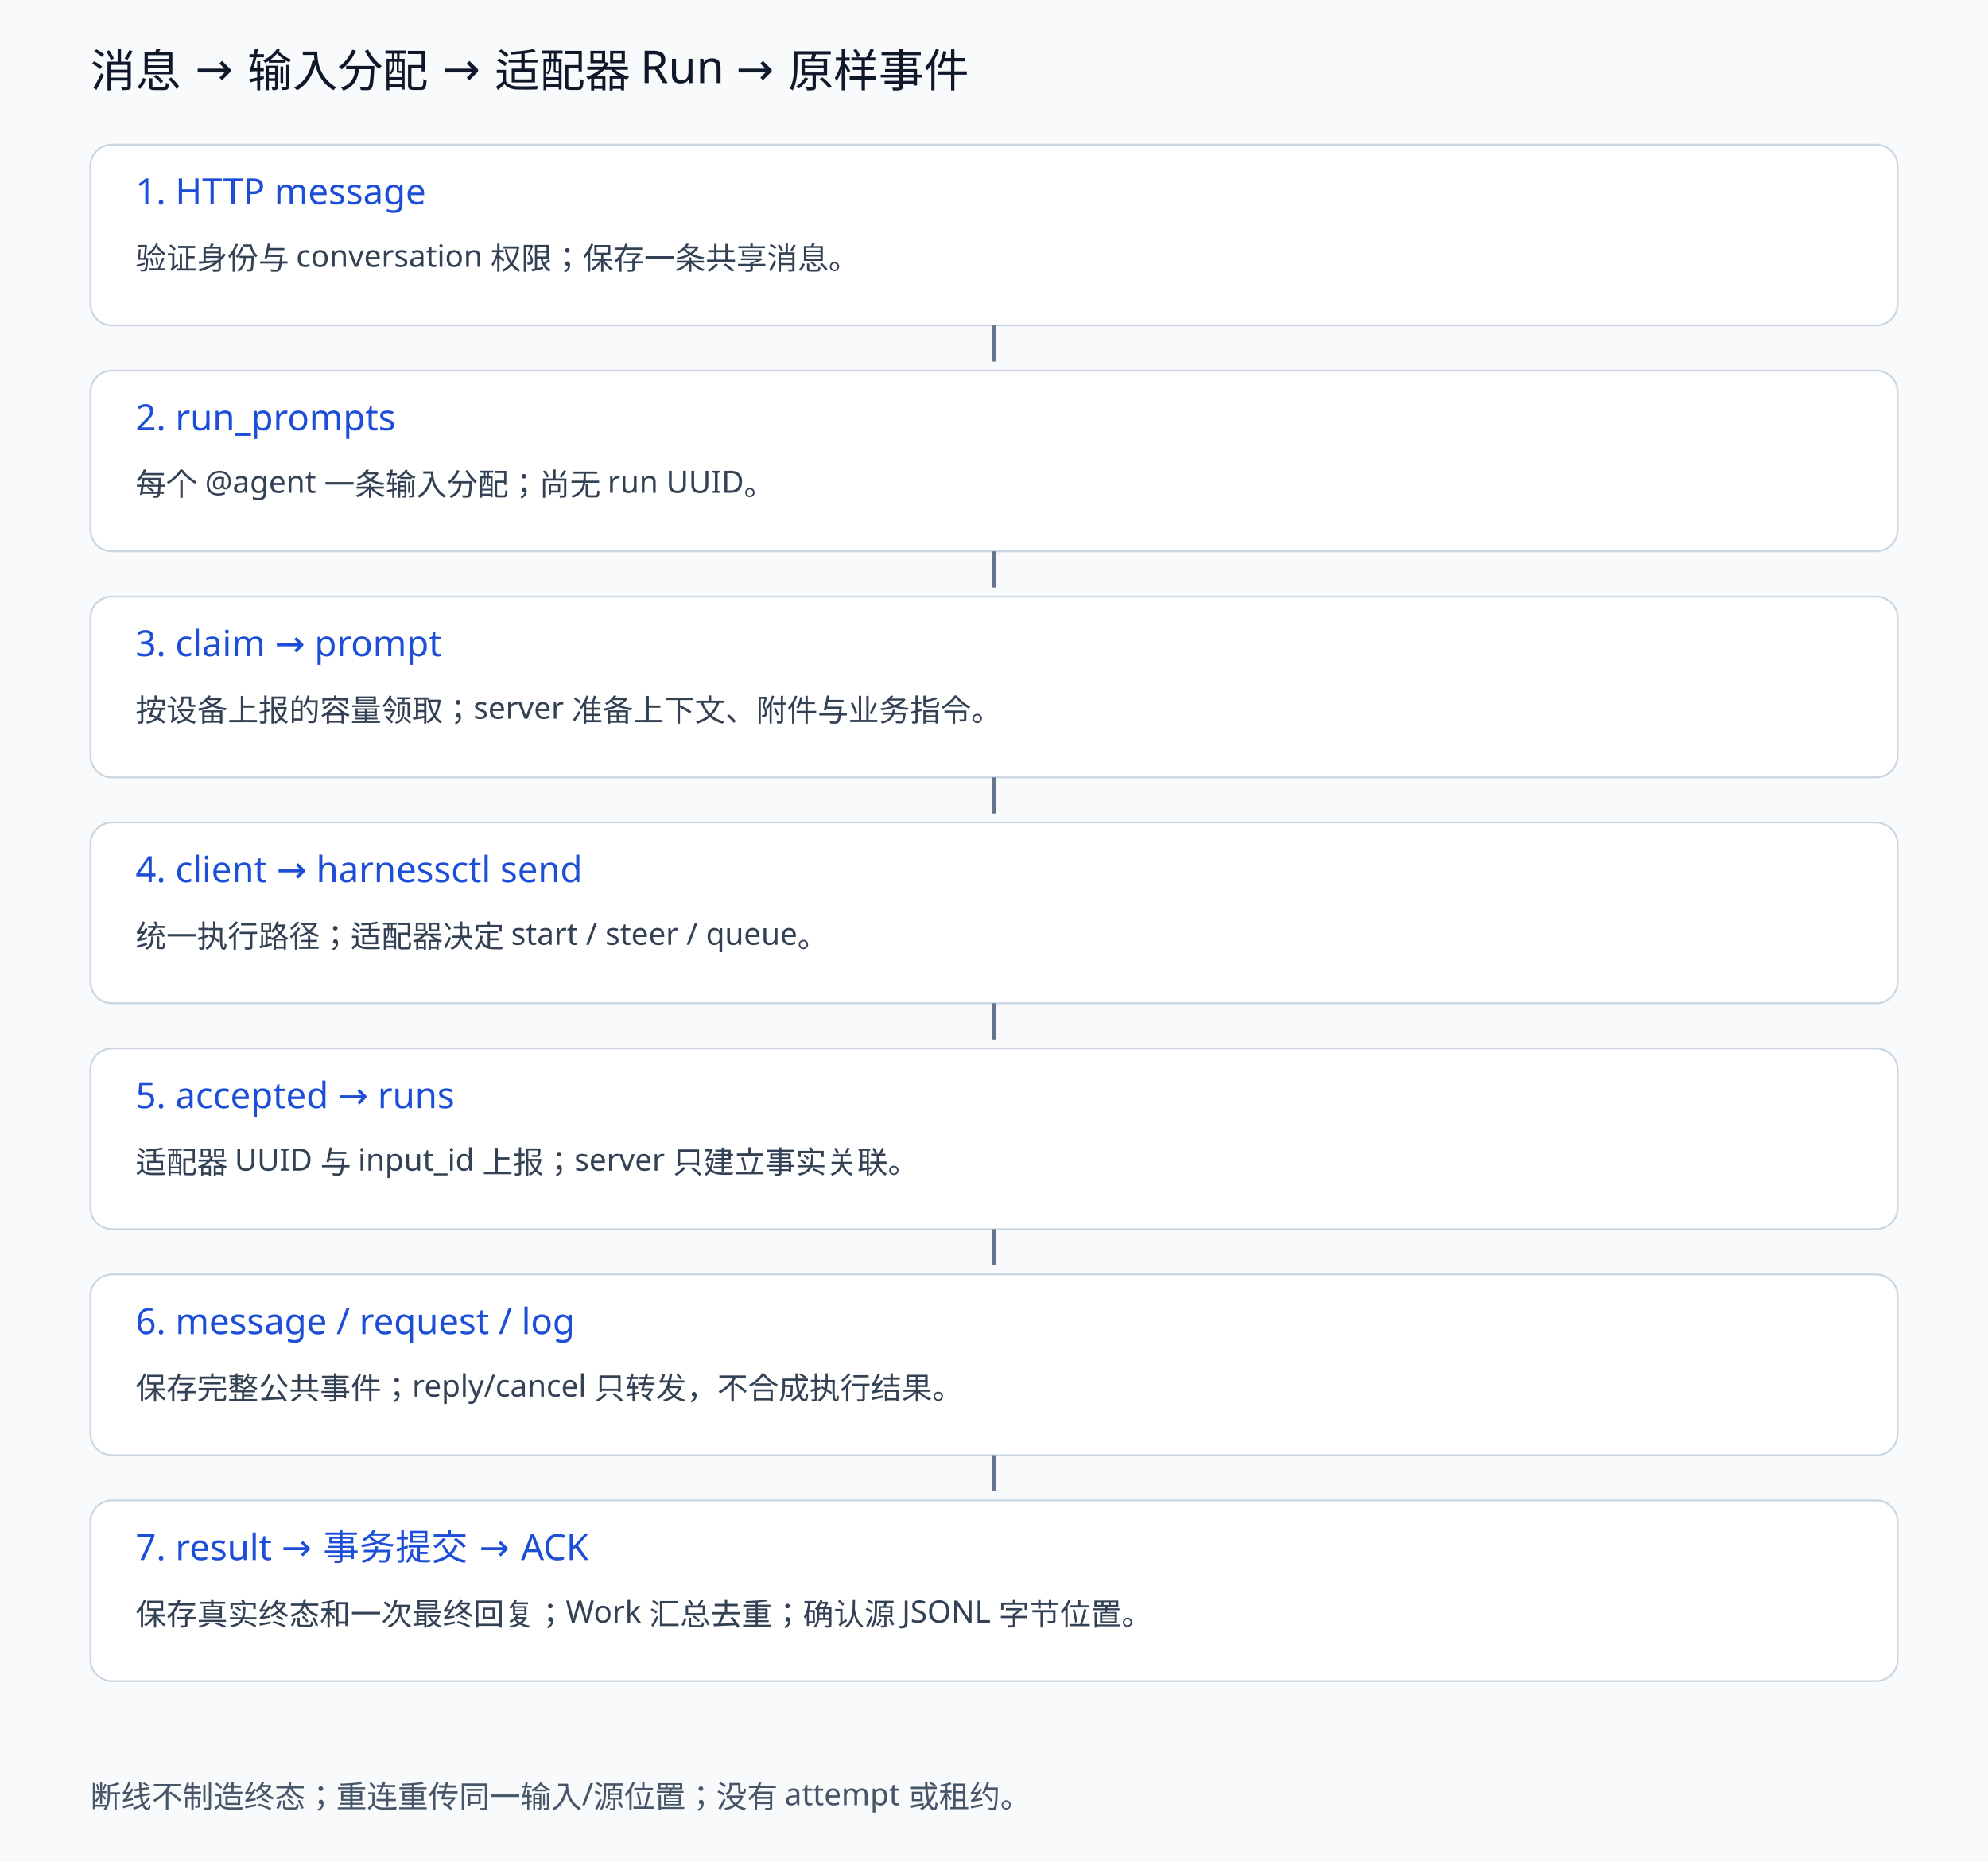
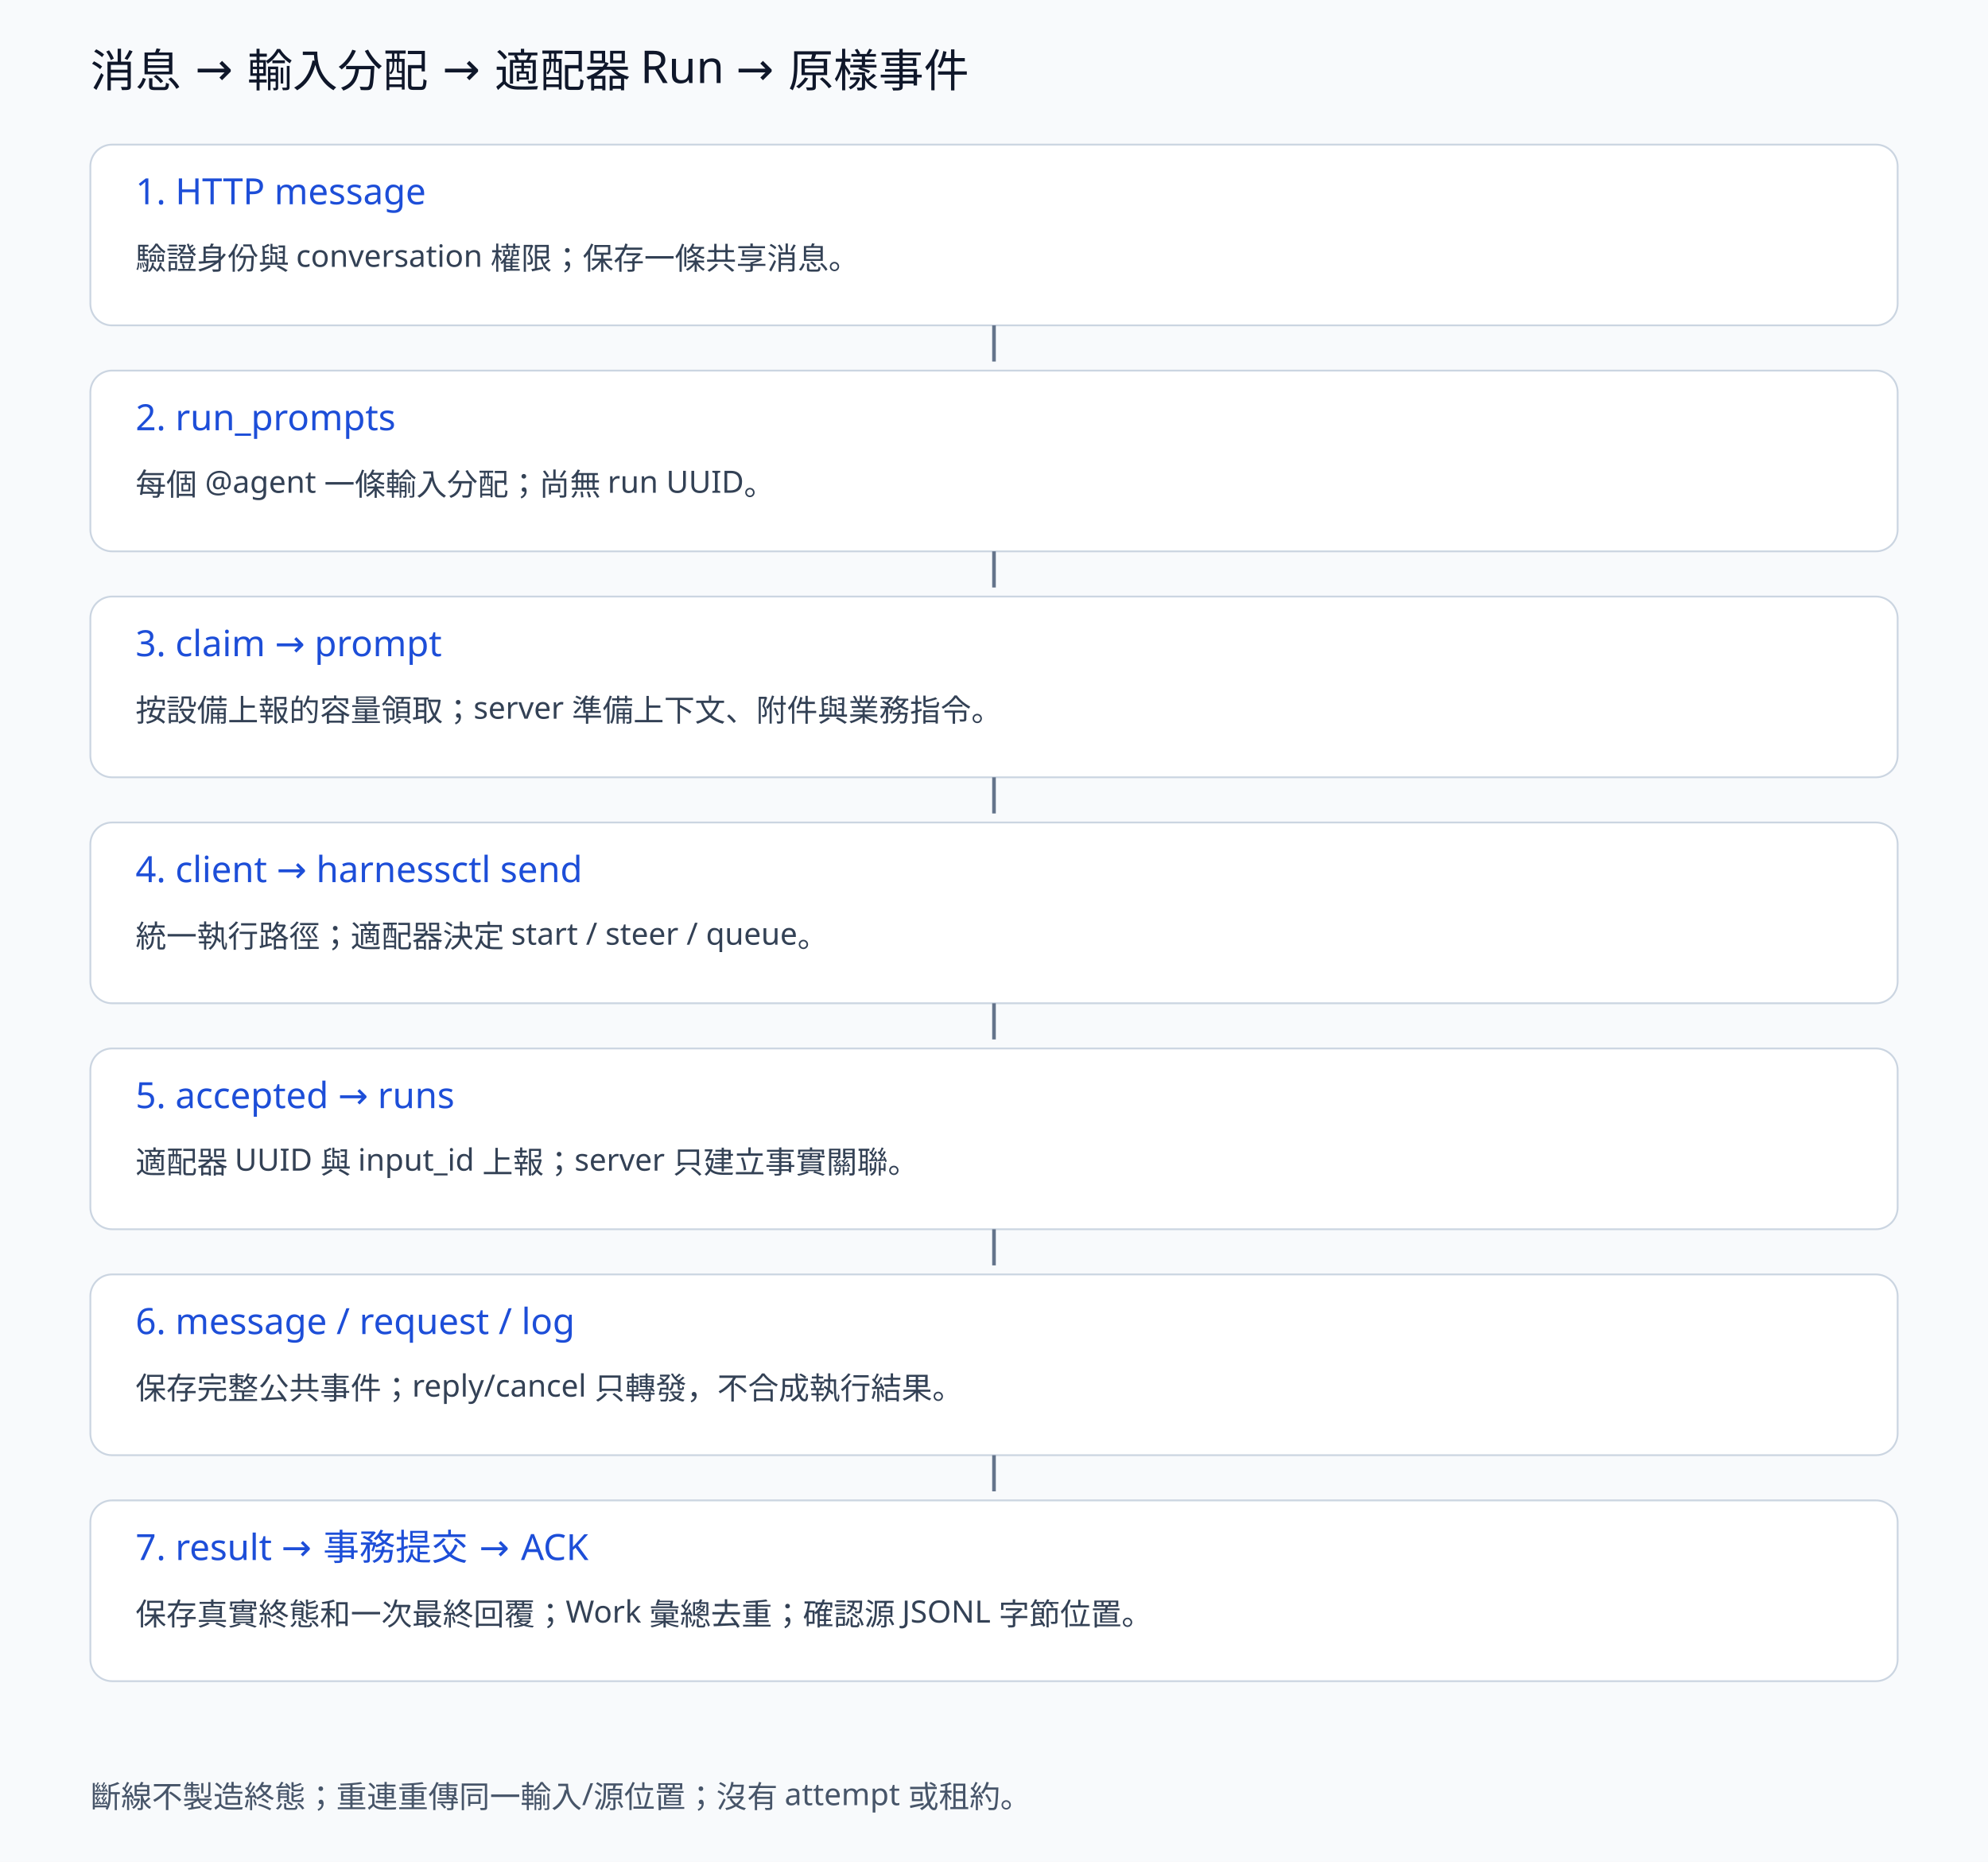
<svg xmlns="http://www.w3.org/2000/svg" width="1100" height="1030" viewBox="0 0 1100 1030" role="img" aria-labelledby="title desc">
  <rect width="1100" height="1030" fill="#f8fafc" />
  <g font-family="sans-serif">
-     <text x="50" y="48" font-size="25" fill="#0f172a">消息 → 输入分配 → 适配器 Run → 原样事件</text>
+     <text x="50" y="48" font-size="25" fill="#0f172a">消息 → 輸入分配 → 適配器 Run → 原樣事件</text>
    <rect x="50" y="80" width="1000" height="100" rx="12" fill="white" stroke="#cbd5e1" />
    <text x="75" y="113" font-size="20" fill="#1d4ed8">1. HTTP message</text>
-     <text x="75" y="149" font-size="17" fill="#334155">验证身份与 conversation 权限；保存一条共享消息。</text>
+     <text x="75" y="149" font-size="17" fill="#334155">驗證身份與 conversation 權限；保存一條共享消息。</text>
    <path d="M550 180v20" stroke="#64748b" stroke-width="2" />
    <rect x="50" y="205" width="1000" height="100" rx="12" fill="white" stroke="#cbd5e1" />
    <text x="75" y="238" font-size="20" fill="#1d4ed8">2. run_prompts</text>
-     <text x="75" y="274" font-size="17" fill="#334155">每个 @agent 一条输入分配；尚无 run UUID。</text>
+     <text x="75" y="274" font-size="17" fill="#334155">每個 @agent 一條輸入分配；尚無 run UUID。</text>
    <path d="M550 305v20" stroke="#64748b" stroke-width="2" />
    <rect x="50" y="330" width="1000" height="100" rx="12" fill="white" stroke="#cbd5e1" />
    <text x="75" y="363" font-size="20" fill="#1d4ed8">3. claim → prompt</text>
-     <text x="75" y="399" font-size="17" fill="#334155">按设备上报的容量领取；server 准备上下文、附件与业务指令。</text>
+     <text x="75" y="399" font-size="17" fill="#334155">按設備上報的容量領取；server 準備上下文、附件與業務指令。</text>
    <path d="M550 430v20" stroke="#64748b" stroke-width="2" />
    <rect x="50" y="455" width="1000" height="100" rx="12" fill="white" stroke="#cbd5e1" />
    <text x="75" y="488" font-size="20" fill="#1d4ed8">4. client → harnessctl send</text>
-     <text x="75" y="524" font-size="17" fill="#334155">统一执行路径；适配器决定 start / steer / queue。</text>
+     <text x="75" y="524" font-size="17" fill="#334155">統一執行路徑；適配器決定 start / steer / queue。</text>
    <path d="M550 555v20" stroke="#64748b" stroke-width="2" />
    <rect x="50" y="580" width="1000" height="100" rx="12" fill="white" stroke="#cbd5e1" />
    <text x="75" y="613" font-size="20" fill="#1d4ed8">5. accepted → runs</text>
-     <text x="75" y="649" font-size="17" fill="#334155">适配器 UUID 与 input_id 上报；server 只建立事实关联。</text>
+     <text x="75" y="649" font-size="17" fill="#334155">適配器 UUID 與 input_id 上報；server 只建立事實關聯。</text>
    <path d="M550 680v20" stroke="#64748b" stroke-width="2" />
    <rect x="50" y="705" width="1000" height="100" rx="12" fill="white" stroke="#cbd5e1" />
    <text x="75" y="738" font-size="20" fill="#1d4ed8">6. message / request / log</text>
-     <text x="75" y="774" font-size="17" fill="#334155">保存完整公共事件；reply/cancel 只转发，不合成执行结果。</text>
+     <text x="75" y="774" font-size="17" fill="#334155">保存完整公共事件；reply/cancel 只轉發，不合成執行結果。</text>
    <path d="M550 805v20" stroke="#64748b" stroke-width="2" />
    <rect x="50" y="830" width="1000" height="100" rx="12" fill="white" stroke="#cbd5e1" />
-     <text x="75" y="863" font-size="20" fill="#1d4ed8">7. result → 事务提交 → ACK</text>
-     <text x="75" y="899" font-size="17" fill="#334155">保存真实终态和一次最终回复；Work 汇总去重；确认源 JSONL 字节位置。</text>
-     <text x="50" y="1000" font-size="17" fill="#475569">断线不制造终态；重连重传同一输入/源位置；没有 attempt 或租约。</text>
+     <text x="75" y="863" font-size="20" fill="#1d4ed8">7. result → 事務提交 → ACK</text>
+     <text x="75" y="899" font-size="17" fill="#334155">保存真實終態和一次最終回覆；Work 彙總去重；確認源 JSONL 字節位置。</text>
+     <text x="50" y="1000" font-size="17" fill="#475569">斷線不製造終態；重連重傳同一輸入/源位置；沒有 attempt 或租約。</text>
  </g>
</svg>
